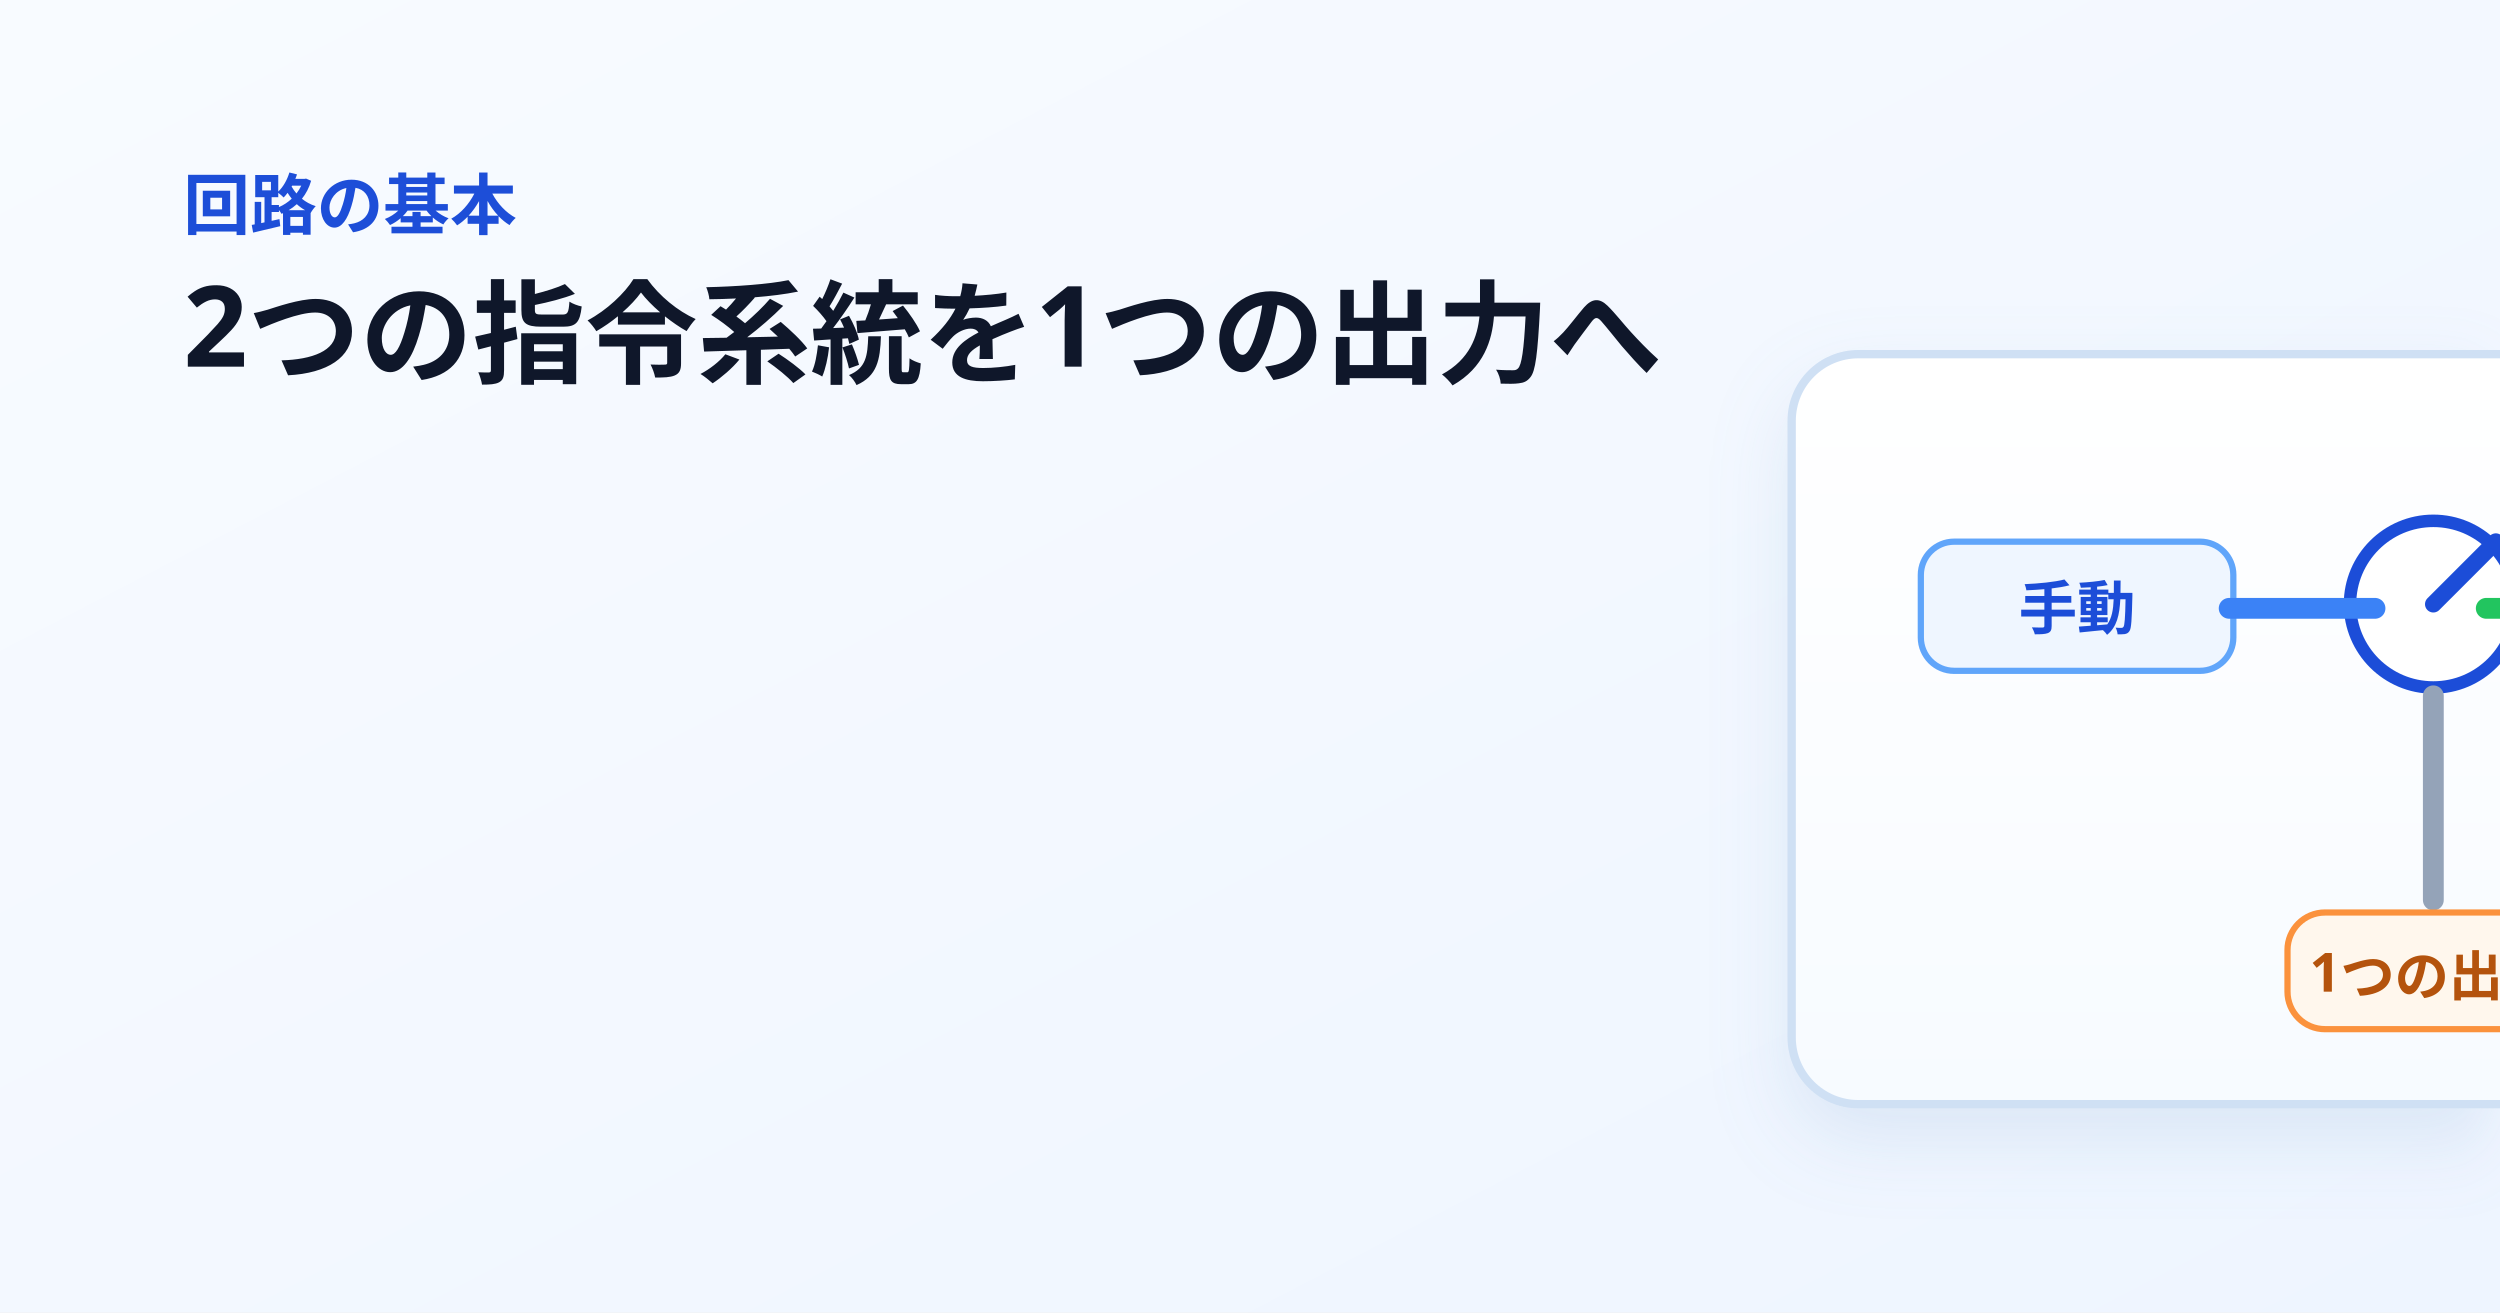
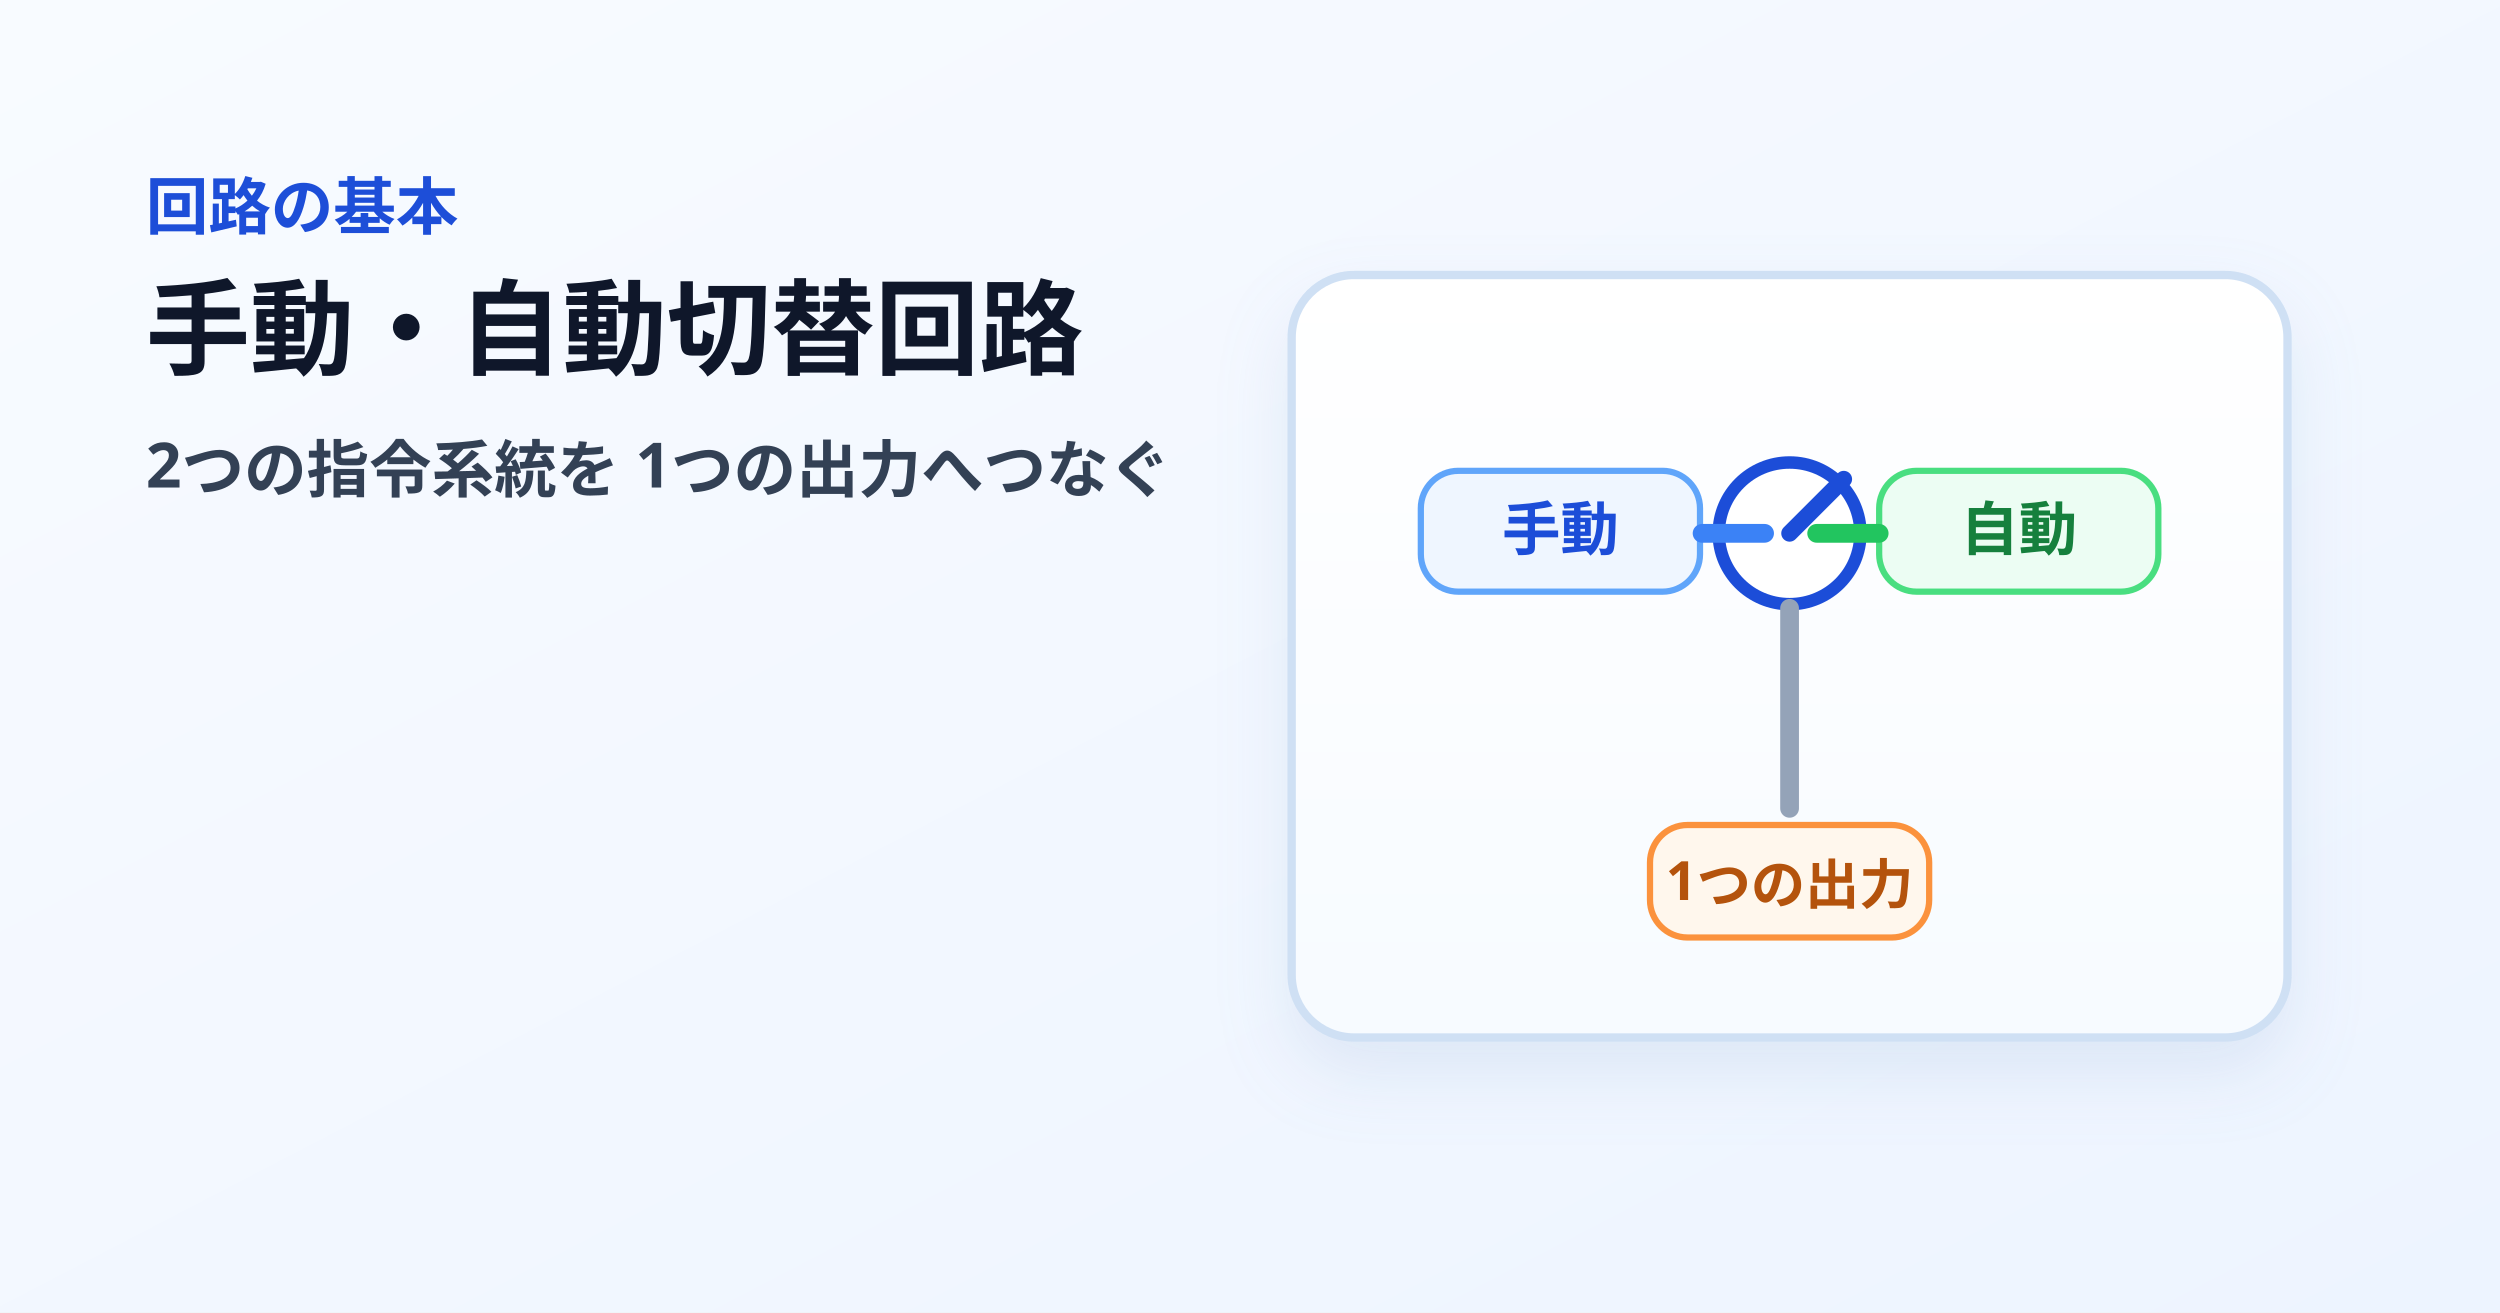
<svg xmlns="http://www.w3.org/2000/svg" width="1200" height="630" viewBox="0 0 1200 630">
  <defs>
    <linearGradient id="bg" x1="0" y1="0" x2="1" y2="1">
      <stop offset="0%" stop-color="#f8fbff" />
-       <stop offset="100%" stop-color="#eef5ff" />
+       <stop offset="100%" stop-color="#edf4ff" />
    </linearGradient>
    <linearGradient id="panel" x1="0" y1="0" x2="0" y2="1">
      <stop offset="0%" stop-color="#ffffff" />
      <stop offset="100%" stop-color="#f7fbff" />
    </linearGradient>
    <filter id="shadow" x="-20%" y="-20%" width="140%" height="140%">
-       <feDropShadow dx="0" dy="16" stdDeviation="18" flood-color="#93b4d8" flood-opacity="0.22" />
+       <feDropShadow dx="0" dy="16" stdDeviation="16" flood-color="#9ab6d8" flood-opacity="0.22" />
    </filter>
  </defs>
-   <rect width="100%" height="100%" fill="url(#bg)" />
+   <rect width="1200" height="630" fill="url(#bg)" />
  <g filter="url(#shadow)">
-     <rect x="860" y="170" rx="32" ry="32" width="620" height="360" fill="url(#panel)" stroke="#cfe0f4" stroke-width="4" />
-     <rect x="922" y="260" rx="16" ry="16" width="150" height="62" fill="#eff6ff" stroke="#60a5fa" stroke-width="3" />
-     <text x="997" y="302" text-anchor="middle" fill="#1d4ed8" font-size="28" font-weight="700" font-family="'Hiragino Sans','Yu Gothic',sans-serif">手動</text>
-     <rect x="1260" y="260" rx="16" ry="16" width="150" height="62" fill="#ecfdf3" stroke="#4ade80" stroke-width="3" />
-     <text x="1335" y="302" text-anchor="middle" fill="#15803d" font-size="28" font-weight="700" font-family="'Hiragino Sans','Yu Gothic',sans-serif">自動</text>
-     <circle cx="1168" cy="290" r="40" fill="#fff" stroke="#1d4ed8" stroke-width="6" />
-     <line x1="1168" y1="290" x2="1198" y2="260" stroke="#1d4ed8" stroke-width="8" stroke-linecap="round" />
-     <path d="M1070 292 C1100 292 1128 292 1140 292" fill="none" stroke="#3b82f6" stroke-width="10" stroke-linecap="round" />
-     <path d="M1240 292 C1210 292 1185 292 1196 292" fill="none" stroke="#22c55e" stroke-width="10" stroke-linecap="round" />
-     <path d="M1168 334 C1168 382 1168 410 1168 432" fill="none" stroke="#94a3b8" stroke-width="10" stroke-linecap="round" />
-     <rect x="1098" y="438" rx="18" ry="18" width="140" height="56" fill="#fff7ed" stroke="#fb923c" stroke-width="3" />
-     <text x="1168" y="476" text-anchor="middle" fill="#b45309" font-size="26" font-weight="700" font-family="'Hiragino Sans','Yu Gothic',sans-serif">1つの出力</text>
+     <rect x="620" y="132" width="478" height="366" rx="30" fill="url(#panel)" stroke="#cfe0f4" stroke-width="4" />
+     <rect x="682" y="226" width="134" height="58" rx="18" fill="#eff6ff" stroke="#60a5fa" stroke-width="3" />
+     <text x="749" y="264" text-anchor="middle" fill="#1d4ed8" font-size="28" font-weight="700" font-family="'Hiragino Sans','Yu Gothic',sans-serif">手動</text>
+     <rect x="902" y="226" width="134" height="58" rx="18" fill="#ecfdf3" stroke="#4ade80" stroke-width="3" />
+     <text x="969" y="264" text-anchor="middle" fill="#15803d" font-size="28" font-weight="700" font-family="'Hiragino Sans','Yu Gothic',sans-serif">自動</text>
+     <circle cx="859" cy="256" r="34" fill="#ffffff" stroke="#1d4ed8" stroke-width="6" />
+     <line x1="859" y1="256" x2="885" y2="230" stroke="#1d4ed8" stroke-width="8" stroke-linecap="round" />
+     <path d="M817 256 C830 256 840 256 847 256" fill="none" stroke="#3b82f6" stroke-width="9" stroke-linecap="round" />
+     <path d="M872 256 C885 256 895 256 902 256" fill="none" stroke="#22c55e" stroke-width="9" stroke-linecap="round" />
+     <path d="M859 292 C859 340 859 362 859 388" fill="none" stroke="#94a3b8" stroke-width="9" stroke-linecap="round" />
+     <rect x="792" y="396" width="134" height="54" rx="18" fill="#fff7ed" stroke="#fb923c" stroke-width="3" />
+     <text x="859" y="432" text-anchor="middle" fill="#b45309" font-size="26" font-weight="700" font-family="'Hiragino Sans','Yu Gothic',sans-serif">1つの出力</text>
  </g>
-   <text x="88" y="110" fill="#1d4ed8" font-size="32" font-weight="700" font-family="'Hiragino Sans','Yu Gothic',sans-serif">回路の基本</text>
-   <text x="88" y="176" fill="#0f172a" font-size="54" font-weight="800" font-family="'Hiragino Sans','Yu Gothic',sans-serif">2つの指令系統を1つの出力へ</text>
+   <text x="70" y="110" fill="#1d4ed8" font-size="30" font-weight="700" font-family="'Hiragino Sans','Yu Gothic',sans-serif">回路の基本</text>
+   <text x="70" y="176" fill="#0f172a" font-size="50" font-weight="800" font-family="'Hiragino Sans','Yu Gothic',sans-serif">手動・自動切替回路</text>
+   <text x="70" y="234" fill="#334155" font-size="30" font-weight="700" font-family="'Hiragino Sans','Yu Gothic',sans-serif">2つの指令系統を 1つの出力へつなぐ</text>
</svg>
